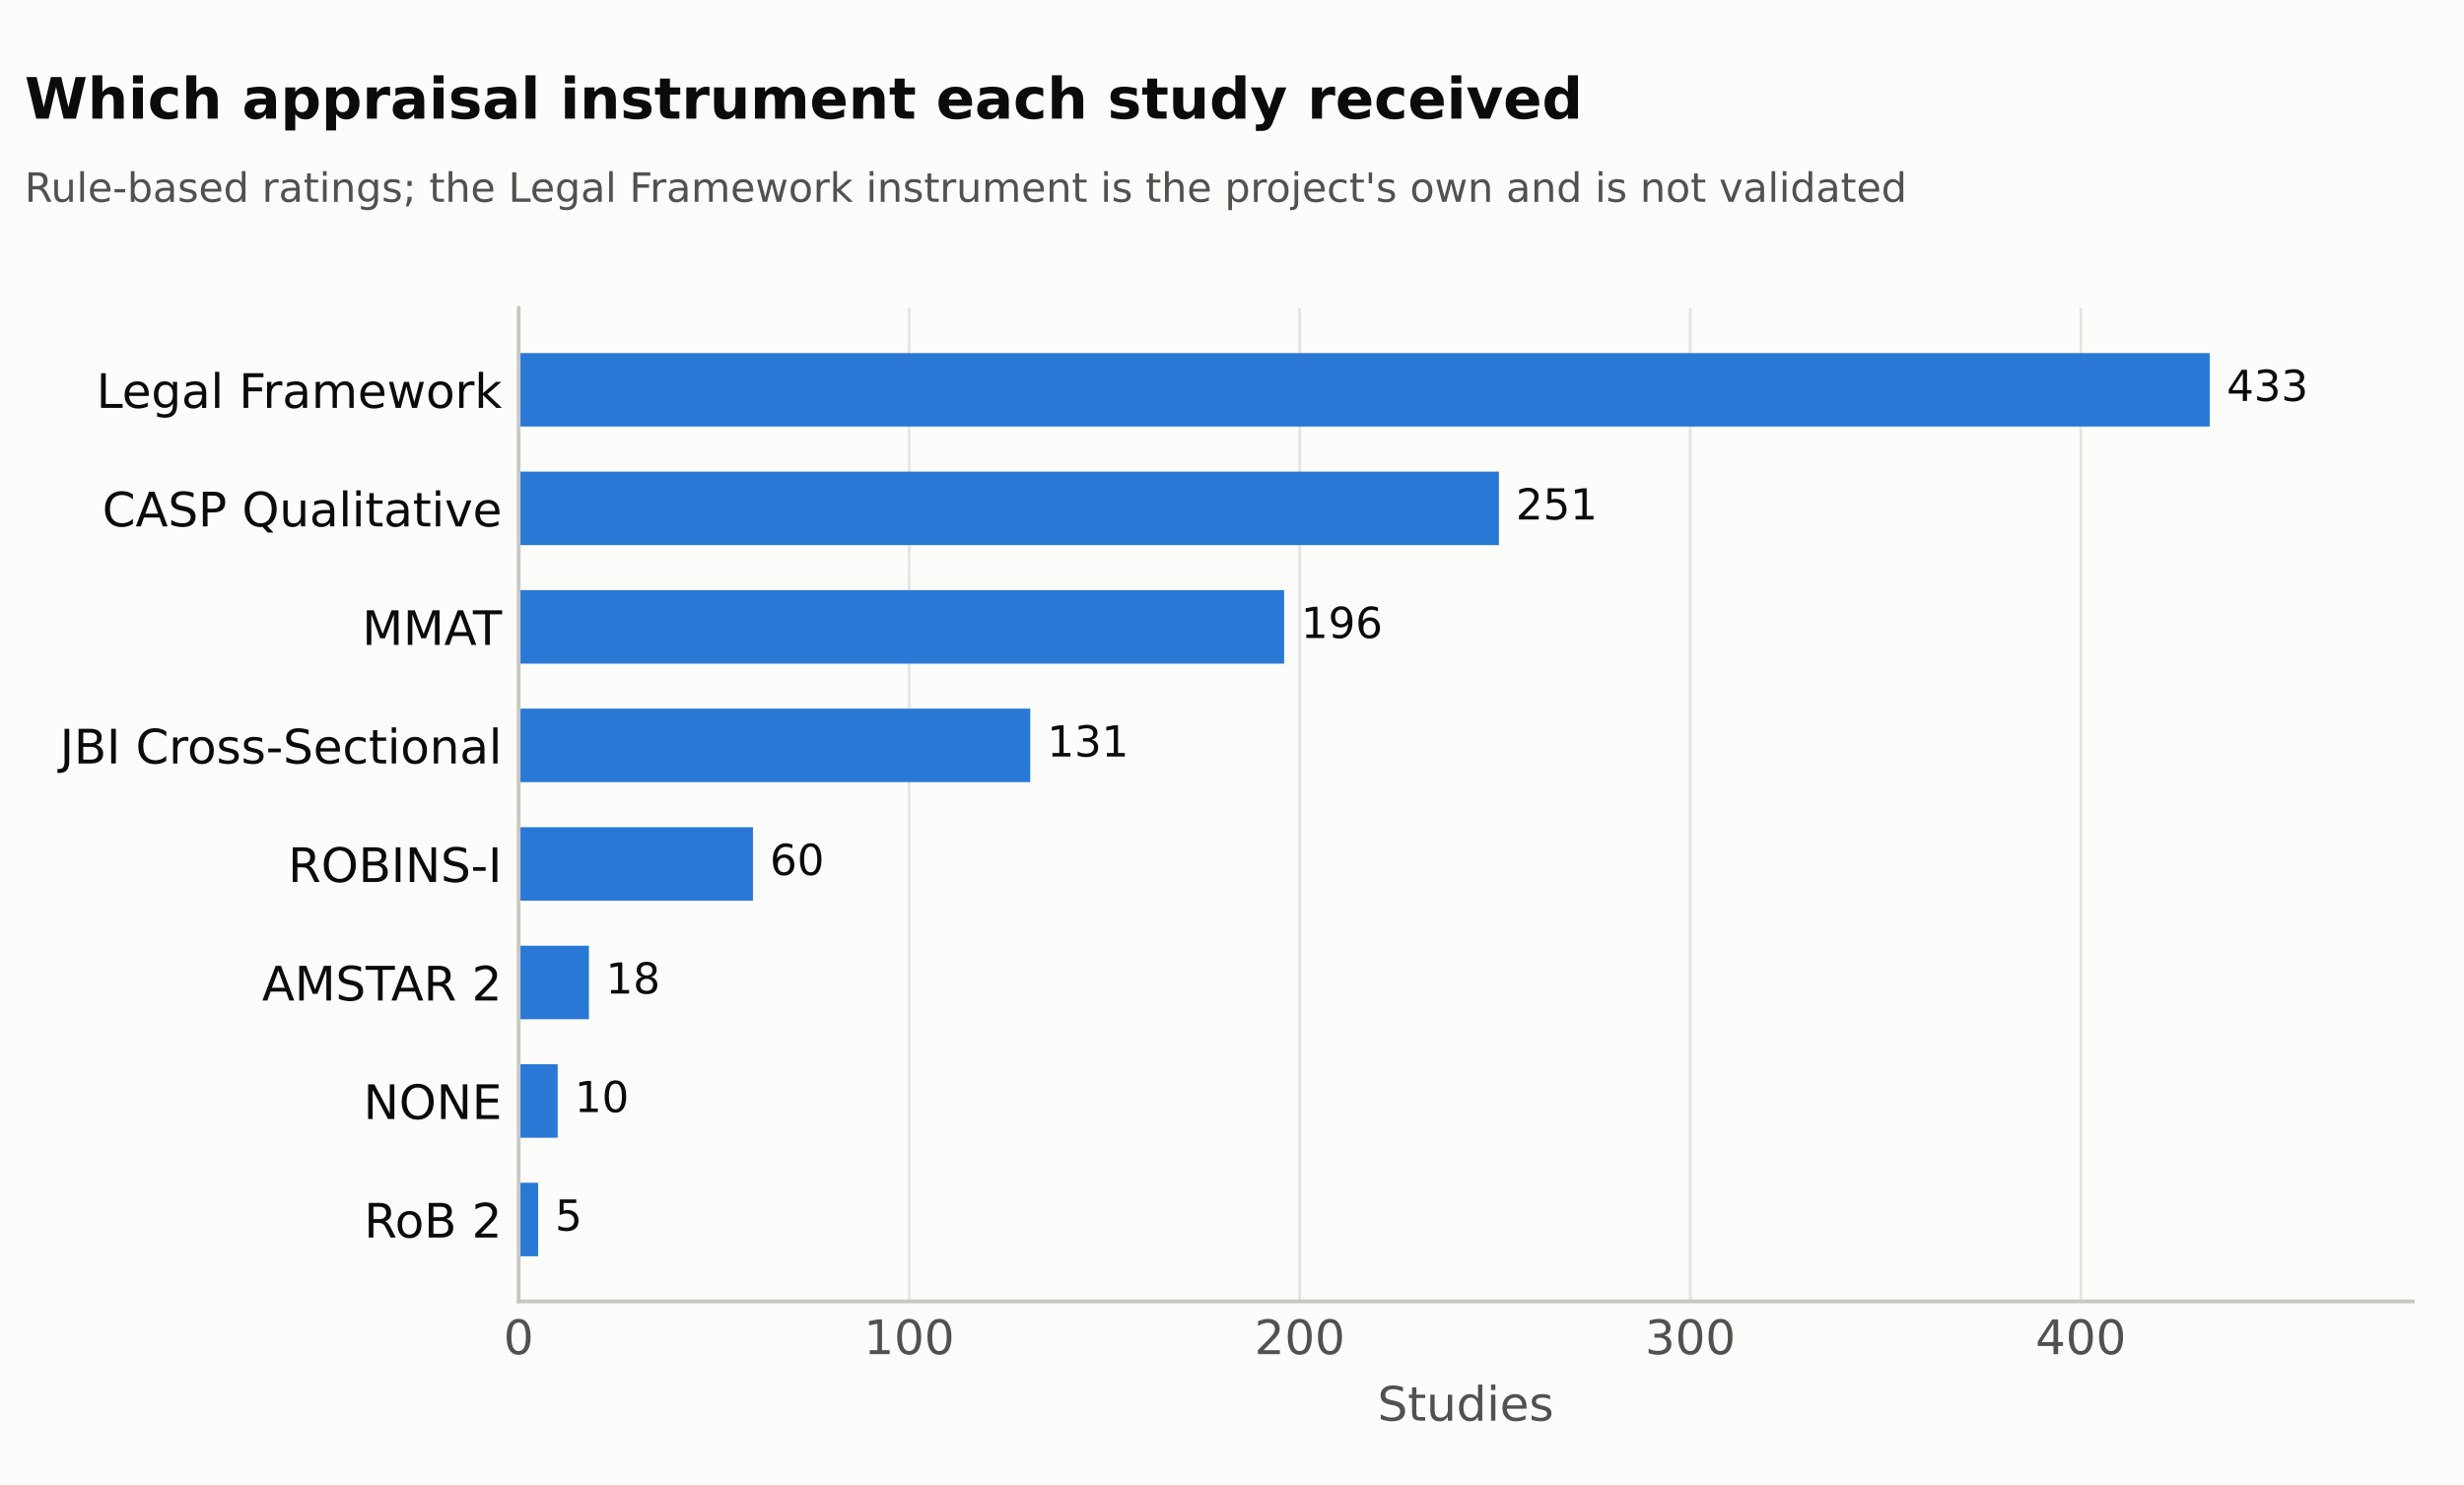
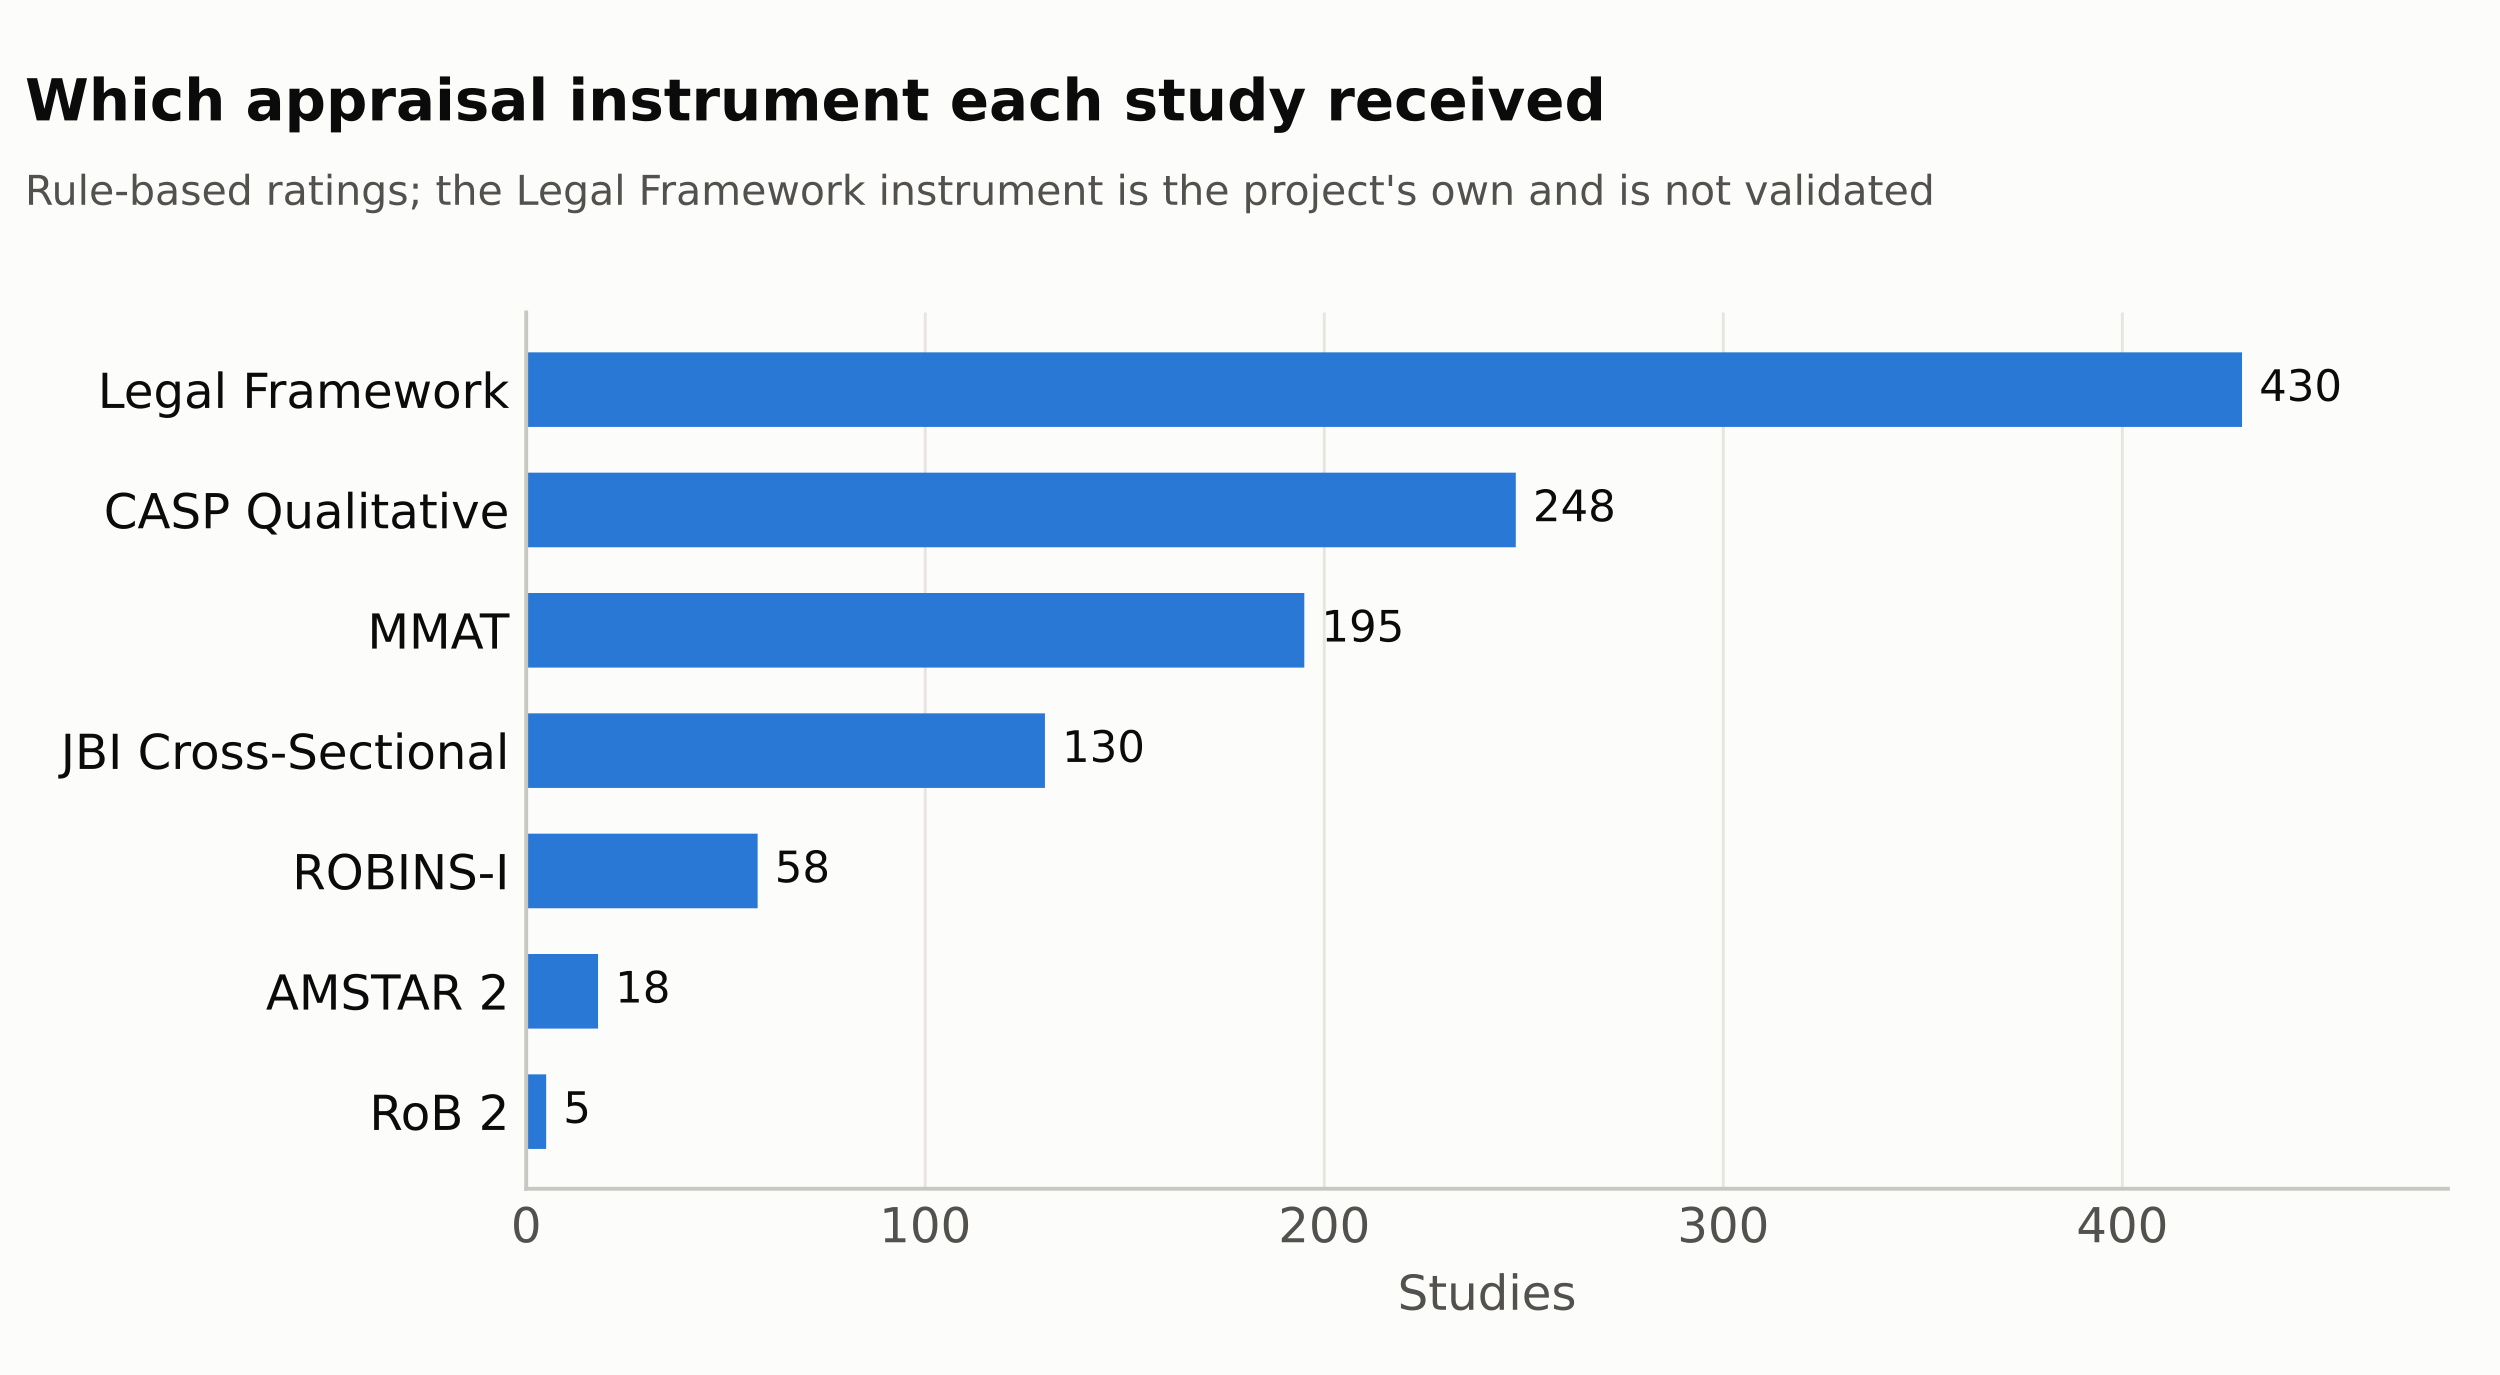
- <svg xmlns="http://www.w3.org/2000/svg" width="518.4pt" height="312.48pt" viewBox="0 0 518.4 312.48" version="1.1">
+ <svg xmlns="http://www.w3.org/2000/svg" width="518.4pt" height="285.12pt" viewBox="0 0 518.4 285.12" version="1.1">
  <defs>
    <style type="text/css">*{stroke-linejoin: round; stroke-linecap: butt}</style>
  </defs>
  <g id="figure_1">
    <g id="patch_1">
-       <path d="M 0 312.48  L 518.4 312.48  L 518.4 0  L 0 0  z " style="fill: #fcfcfb" />
+       <path d="M 0 285.12  L 518.4 285.12  L 518.4 0  L 0 0  z " style="fill: #fcfcfb" />
    </g>
    <g id="axes_1">
      <g id="patch_2">
-         <path d="M 109.115 273.858  L 507.6 273.858  L 507.6 64.8  L 109.115 64.8  z " style="fill: #fcfcfb" />
+         <path d="M 109.115 246.498  L 507.6 246.498  L 507.6 64.8  L 109.115 64.8  z " style="fill: #fcfcfb" />
      </g>
      <g id="matplotlib.axis_1">
        <g id="xtick_1">
          <g id="line2d_1">
-             <path d="M 109.115 273.858  L 109.115 64.8  " clip-path="url(#pb1f1227d35)" style="fill: none; stroke: #e6e5e0; stroke-width: 0.6; stroke-linecap: square" />
+             <path d="M 109.115 246.498  L 109.115 64.8  " clip-path="url(#p6c884c5d74)" style="fill: none; stroke: #e6e5e0; stroke-width: 0.6; stroke-linecap: square" />
          </g>
          <g id="line2d_2" />
          <g id="text_1">
-             <text style="font-size: 10px; font-family: 'DejaVu Sans', 'Bitstream Vera Sans', 'Computer Modern Sans Serif', 'Lucida Grande', 'Verdana', 'Geneva', 'Lucid', 'Arial', 'Helvetica', 'Avant Garde', sans-serif; text-anchor: middle; fill: #52514e" x="109.115" y="284.955" transform="rotate(-0 109.115 284.9553)">0</text>
+             <text style="font-size: 10px; font-family: 'DejaVu Sans', 'Bitstream Vera Sans', 'Computer Modern Sans Serif', 'Lucida Grande', 'Verdana', 'Geneva', 'Lucid', 'Arial', 'Helvetica', 'Avant Garde', sans-serif; text-anchor: middle; fill: #52514e" x="109.115" y="257.595" transform="rotate(-0 109.115 257.5953)">0</text>
          </g>
        </g>
        <g id="xtick_2">
          <g id="line2d_3">
-             <path d="M 191.284 273.858  L 191.284 64.8  " clip-path="url(#pb1f1227d35)" style="fill: none; stroke: #e6e5e0; stroke-width: 0.6; stroke-linecap: square" />
+             <path d="M 191.857 246.498  L 191.857 64.8  " clip-path="url(#p6c884c5d74)" style="fill: none; stroke: #e6e5e0; stroke-width: 0.6; stroke-linecap: square" />
          </g>
          <g id="line2d_4" />
          <g id="text_2">
-             <text style="font-size: 10px; font-family: 'DejaVu Sans', 'Bitstream Vera Sans', 'Computer Modern Sans Serif', 'Lucida Grande', 'Verdana', 'Geneva', 'Lucid', 'Arial', 'Helvetica', 'Avant Garde', sans-serif; text-anchor: middle; fill: #52514e" x="191.284" y="284.955" transform="rotate(-0 191.2836 284.9553)">100</text>
+             <text style="font-size: 10px; font-family: 'DejaVu Sans', 'Bitstream Vera Sans', 'Computer Modern Sans Serif', 'Lucida Grande', 'Verdana', 'Geneva', 'Lucid', 'Arial', 'Helvetica', 'Avant Garde', sans-serif; text-anchor: middle; fill: #52514e" x="191.857" y="257.595" transform="rotate(-0 191.8569 257.5953)">100</text>
          </g>
        </g>
        <g id="xtick_3">
          <g id="line2d_5">
-             <path d="M 273.452 273.858  L 273.452 64.8  " clip-path="url(#pb1f1227d35)" style="fill: none; stroke: #e6e5e0; stroke-width: 0.6; stroke-linecap: square" />
+             <path d="M 274.599 246.498  L 274.599 64.8  " clip-path="url(#p6c884c5d74)" style="fill: none; stroke: #e6e5e0; stroke-width: 0.6; stroke-linecap: square" />
          </g>
          <g id="line2d_6" />
          <g id="text_3">
-             <text style="font-size: 10px; font-family: 'DejaVu Sans', 'Bitstream Vera Sans', 'Computer Modern Sans Serif', 'Lucida Grande', 'Verdana', 'Geneva', 'Lucid', 'Arial', 'Helvetica', 'Avant Garde', sans-serif; text-anchor: middle; fill: #52514e" x="273.452" y="284.955" transform="rotate(-0 273.4523 284.9553)">200</text>
+             <text style="font-size: 10px; font-family: 'DejaVu Sans', 'Bitstream Vera Sans', 'Computer Modern Sans Serif', 'Lucida Grande', 'Verdana', 'Geneva', 'Lucid', 'Arial', 'Helvetica', 'Avant Garde', sans-serif; text-anchor: middle; fill: #52514e" x="274.599" y="257.595" transform="rotate(-0 274.5988 257.5953)">200</text>
          </g>
        </g>
        <g id="xtick_4">
          <g id="line2d_7">
-             <path d="M 355.621 273.858  L 355.621 64.8  " clip-path="url(#pb1f1227d35)" style="fill: none; stroke: #e6e5e0; stroke-width: 0.6; stroke-linecap: square" />
+             <path d="M 357.341 246.498  L 357.341 64.8  " clip-path="url(#p6c884c5d74)" style="fill: none; stroke: #e6e5e0; stroke-width: 0.6; stroke-linecap: square" />
          </g>
          <g id="line2d_8" />
          <g id="text_4">
-             <text style="font-size: 10px; font-family: 'DejaVu Sans', 'Bitstream Vera Sans', 'Computer Modern Sans Serif', 'Lucida Grande', 'Verdana', 'Geneva', 'Lucid', 'Arial', 'Helvetica', 'Avant Garde', sans-serif; text-anchor: middle; fill: #52514e" x="355.621" y="284.955" transform="rotate(-0 355.6209 284.9553)">300</text>
+             <text style="font-size: 10px; font-family: 'DejaVu Sans', 'Bitstream Vera Sans', 'Computer Modern Sans Serif', 'Lucida Grande', 'Verdana', 'Geneva', 'Lucid', 'Arial', 'Helvetica', 'Avant Garde', sans-serif; text-anchor: middle; fill: #52514e" x="357.341" y="257.595" transform="rotate(-0 357.3407 257.5953)">300</text>
          </g>
        </g>
        <g id="xtick_5">
          <g id="line2d_9">
-             <path d="M 437.79 273.858  L 437.79 64.8  " clip-path="url(#pb1f1227d35)" style="fill: none; stroke: #e6e5e0; stroke-width: 0.6; stroke-linecap: square" />
+             <path d="M 440.083 246.498  L 440.083 64.8  " clip-path="url(#p6c884c5d74)" style="fill: none; stroke: #e6e5e0; stroke-width: 0.6; stroke-linecap: square" />
          </g>
          <g id="line2d_10" />
          <g id="text_5">
-             <text style="font-size: 10px; font-family: 'DejaVu Sans', 'Bitstream Vera Sans', 'Computer Modern Sans Serif', 'Lucida Grande', 'Verdana', 'Geneva', 'Lucid', 'Arial', 'Helvetica', 'Avant Garde', sans-serif; text-anchor: middle; fill: #52514e" x="437.79" y="284.955" transform="rotate(-0 437.7895 284.9553)">400</text>
+             <text style="font-size: 10px; font-family: 'DejaVu Sans', 'Bitstream Vera Sans', 'Computer Modern Sans Serif', 'Lucida Grande', 'Verdana', 'Geneva', 'Lucid', 'Arial', 'Helvetica', 'Avant Garde', sans-serif; text-anchor: middle; fill: #52514e" x="440.083" y="257.595" transform="rotate(-0 440.0826 257.5953)">400</text>
          </g>
        </g>
        <g id="text_6">
-           <text style="font-size: 10px; font-family: 'DejaVu Sans', 'Bitstream Vera Sans', 'Computer Modern Sans Serif', 'Lucida Grande', 'Verdana', 'Geneva', 'Lucid', 'Arial', 'Helvetica', 'Avant Garde', sans-serif; text-anchor: middle; fill: #52514e" x="308.358" y="298.956" transform="rotate(-0 308.3575 298.9561)">Studies</text>
+           <text style="font-size: 10px; font-family: 'DejaVu Sans', 'Bitstream Vera Sans', 'Computer Modern Sans Serif', 'Lucida Grande', 'Verdana', 'Geneva', 'Lucid', 'Arial', 'Helvetica', 'Avant Garde', sans-serif; text-anchor: middle; fill: #52514e" x="308.358" y="271.596" transform="rotate(-0 308.3575 271.5961)">Studies</text>
        </g>
      </g>
      <g id="matplotlib.axis_2">
        <g id="ytick_1">
          <g id="line2d_11" />
          <g id="text_7">
-             <text style="font-size: 10px; font-family: 'DejaVu Sans', 'Bitstream Vera Sans', 'Computer Modern Sans Serif', 'Lucida Grande', 'Verdana', 'Geneva', 'Lucid', 'Arial', 'Helvetica', 'Avant Garde', sans-serif; text-anchor: end; fill: #0b0b0b" x="105.615" y="85.834" transform="rotate(-0 105.615 85.83363)">Legal Framework</text>
+             <text style="font-size: 10px; font-family: 'DejaVu Sans', 'Bitstream Vera Sans', 'Computer Modern Sans Serif', 'Lucida Grande', 'Verdana', 'Geneva', 'Lucid', 'Arial', 'Helvetica', 'Avant Garde', sans-serif; text-anchor: end; fill: #0b0b0b" x="105.615" y="84.593" transform="rotate(-0 105.615 84.5932)">Legal Framework</text>
          </g>
        </g>
        <g id="ytick_2">
          <g id="line2d_12" />
          <g id="text_8">
-             <text style="font-size: 10px; font-family: 'DejaVu Sans', 'Bitstream Vera Sans', 'Computer Modern Sans Serif', 'Lucida Grande', 'Verdana', 'Geneva', 'Lucid', 'Arial', 'Helvetica', 'Avant Garde', sans-serif; text-anchor: end; fill: #0b0b0b" x="105.615" y="110.775" transform="rotate(-0 105.615 110.7749)">CASP Qualitative</text>
+             <text style="font-size: 10px; font-family: 'DejaVu Sans', 'Bitstream Vera Sans', 'Computer Modern Sans Serif', 'Lucida Grande', 'Verdana', 'Geneva', 'Lucid', 'Arial', 'Helvetica', 'Avant Garde', sans-serif; text-anchor: end; fill: #0b0b0b" x="105.615" y="109.545" transform="rotate(-0 105.615 109.5448)">CASP Qualitative</text>
          </g>
        </g>
        <g id="ytick_3">
          <g id="line2d_13" />
          <g id="text_9">
-             <text style="font-size: 10px; font-family: 'DejaVu Sans', 'Bitstream Vera Sans', 'Computer Modern Sans Serif', 'Lucida Grande', 'Verdana', 'Geneva', 'Lucid', 'Arial', 'Helvetica', 'Avant Garde', sans-serif; text-anchor: end; fill: #0b0b0b" x="105.615" y="135.716" transform="rotate(-0 105.615 135.7158)">MMAT</text>
+             <text style="font-size: 10px; font-family: 'DejaVu Sans', 'Bitstream Vera Sans', 'Computer Modern Sans Serif', 'Lucida Grande', 'Verdana', 'Geneva', 'Lucid', 'Arial', 'Helvetica', 'Avant Garde', sans-serif; text-anchor: end; fill: #0b0b0b" x="105.615" y="134.496" transform="rotate(-0 105.615 134.496)">MMAT</text>
          </g>
        </g>
        <g id="ytick_4">
          <g id="line2d_14" />
          <g id="text_10">
-             <text style="font-size: 10px; font-family: 'DejaVu Sans', 'Bitstream Vera Sans', 'Computer Modern Sans Serif', 'Lucida Grande', 'Verdana', 'Geneva', 'Lucid', 'Arial', 'Helvetica', 'Avant Garde', sans-serif; text-anchor: end; fill: #0b0b0b" x="105.615" y="160.657" transform="rotate(-0 105.615 160.6574)">JBI Cross-Sectional</text>
+             <text style="font-size: 10px; font-family: 'DejaVu Sans', 'Bitstream Vera Sans', 'Computer Modern Sans Serif', 'Lucida Grande', 'Verdana', 'Geneva', 'Lucid', 'Arial', 'Helvetica', 'Avant Garde', sans-serif; text-anchor: end; fill: #0b0b0b" x="105.615" y="159.448" transform="rotate(-0 105.615 159.448)">JBI Cross-Sectional</text>
          </g>
        </g>
        <g id="ytick_5">
          <g id="line2d_15" />
          <g id="text_11">
-             <text style="font-size: 10px; font-family: 'DejaVu Sans', 'Bitstream Vera Sans', 'Computer Modern Sans Serif', 'Lucida Grande', 'Verdana', 'Geneva', 'Lucid', 'Arial', 'Helvetica', 'Avant Garde', sans-serif; text-anchor: end; fill: #0b0b0b" x="105.615" y="185.598" transform="rotate(-0 105.615 185.5983)">ROBINS-I</text>
+             <text style="font-size: 10px; font-family: 'DejaVu Sans', 'Bitstream Vera Sans', 'Computer Modern Sans Serif', 'Lucida Grande', 'Verdana', 'Geneva', 'Lucid', 'Arial', 'Helvetica', 'Avant Garde', sans-serif; text-anchor: end; fill: #0b0b0b" x="105.615" y="184.399" transform="rotate(-0 105.615 184.3993)">ROBINS-I</text>
          </g>
        </g>
        <g id="ytick_6">
          <g id="line2d_16" />
          <g id="text_12">
-             <text style="font-size: 10px; font-family: 'DejaVu Sans', 'Bitstream Vera Sans', 'Computer Modern Sans Serif', 'Lucida Grande', 'Verdana', 'Geneva', 'Lucid', 'Arial', 'Helvetica', 'Avant Garde', sans-serif; text-anchor: end; fill: #0b0b0b" x="105.615" y="210.54" transform="rotate(-0 105.615 210.5395)">AMSTAR 2</text>
+             <text style="font-size: 10px; font-family: 'DejaVu Sans', 'Bitstream Vera Sans', 'Computer Modern Sans Serif', 'Lucida Grande', 'Verdana', 'Geneva', 'Lucid', 'Arial', 'Helvetica', 'Avant Garde', sans-serif; text-anchor: end; fill: #0b0b0b" x="105.615" y="209.351" transform="rotate(-0 105.615 209.3509)">AMSTAR 2</text>
          </g>
        </g>
        <g id="ytick_7">
          <g id="line2d_17" />
          <g id="text_13">
-             <text style="font-size: 10px; font-family: 'DejaVu Sans', 'Bitstream Vera Sans', 'Computer Modern Sans Serif', 'Lucida Grande', 'Verdana', 'Geneva', 'Lucid', 'Arial', 'Helvetica', 'Avant Garde', sans-serif; text-anchor: end; fill: #0b0b0b" x="105.615" y="235.481" transform="rotate(-0 105.615 235.4808)">NONE</text>
-           </g>
-         </g>
-         <g id="ytick_8">
-           <g id="line2d_18" />
-           <g id="text_14">
-             <text style="font-size: 10px; font-family: 'DejaVu Sans', 'Bitstream Vera Sans', 'Computer Modern Sans Serif', 'Lucida Grande', 'Verdana', 'Geneva', 'Lucid', 'Arial', 'Helvetica', 'Avant Garde', sans-serif; text-anchor: end; fill: #0b0b0b" x="105.615" y="260.422" transform="rotate(-0 105.615 260.4221)">RoB 2</text>
+             <text style="font-size: 10px; font-family: 'DejaVu Sans', 'Bitstream Vera Sans', 'Computer Modern Sans Serif', 'Lucida Grande', 'Verdana', 'Geneva', 'Lucid', 'Arial', 'Helvetica', 'Avant Garde', sans-serif; text-anchor: end; fill: #0b0b0b" x="105.615" y="234.303" transform="rotate(-0 105.615 234.3025)">RoB 2</text>
          </g>
        </g>
      </g>
      <g id="patch_3">
-         <path d="M 109.115 74.303  L 464.905 74.303  L 464.905 89.766  L 109.115 89.766  z " clip-path="url(#pb1f1227d35)" style="fill: #2a78d6" />
+         <path d="M 109.115 73.059  L 464.905 73.059  L 464.905 88.529  L 109.115 88.529  z " clip-path="url(#p6c884c5d74)" style="fill: #2a78d6" />
      </g>
      <g id="patch_4">
-         <path d="M 109.115 99.244  L 315.358 99.244  L 315.358 114.707  L 109.115 114.707  z " clip-path="url(#pb1f1227d35)" style="fill: #2a78d6" />
+         <path d="M 109.115 98.011  L 314.315 98.011  L 314.315 113.481  L 109.115 113.481  z " clip-path="url(#p6c884c5d74)" style="fill: #2a78d6" />
      </g>
      <g id="patch_5">
-         <path d="M 109.115 124.185  L 270.166 124.185  L 270.166 139.649  L 109.115 139.649  z " clip-path="url(#pb1f1227d35)" style="fill: #2a78d6" />
+         <path d="M 109.115 122.962  L 270.462 122.962  L 270.462 138.432  L 109.115 138.432  z " clip-path="url(#p6c884c5d74)" style="fill: #2a78d6" />
      </g>
      <g id="patch_6">
-         <path d="M 109.115 149.126  L 216.756 149.126  L 216.756 164.59  L 109.115 164.59  z " clip-path="url(#pb1f1227d35)" style="fill: #2a78d6" />
+         <path d="M 109.115 147.914  L 216.679 147.914  L 216.679 163.384  L 109.115 163.384  z " clip-path="url(#p6c884c5d74)" style="fill: #2a78d6" />
      </g>
      <g id="patch_7">
-         <path d="M 109.115 174.068  L 158.416 174.068  L 158.416 189.531  L 109.115 189.531  z " clip-path="url(#pb1f1227d35)" style="fill: #2a78d6" />
+         <path d="M 109.115 172.865  L 157.105 172.865  L 157.105 188.335  L 109.115 188.335  z " clip-path="url(#p6c884c5d74)" style="fill: #2a78d6" />
      </g>
      <g id="patch_8">
-         <path d="M 109.115 199.009  L 123.905 199.009  L 123.905 214.473  L 109.115 214.473  z " clip-path="url(#pb1f1227d35)" style="fill: #2a78d6" />
+         <path d="M 109.115 197.817  L 124.009 197.817  L 124.009 213.287  L 109.115 213.287  z " clip-path="url(#p6c884c5d74)" style="fill: #2a78d6" />
      </g>
      <g id="patch_9">
-         <path d="M 109.115 223.95  L 117.332 223.95  L 117.332 239.414  L 109.115 239.414  z " clip-path="url(#pb1f1227d35)" style="fill: #2a78d6" />
+         <path d="M 109.115 222.769  L 113.252 222.769  L 113.252 238.239  L 109.115 238.239  z " clip-path="url(#p6c884c5d74)" style="fill: #2a78d6" />
      </g>
      <g id="patch_10">
-         <path d="M 109.115 248.891  L 113.223 248.891  L 113.223 264.355  L 109.115 264.355  z " clip-path="url(#pb1f1227d35)" style="fill: #2a78d6" />
+         <path d="M 109.115 246.498  L 109.115 64.8  " style="fill: none; stroke: #c8c7c1; stroke-width: 0.8; stroke-linejoin: miter; stroke-linecap: square" />
      </g>
      <g id="patch_11">
-         <path d="M 109.115 273.858  L 109.115 64.8  " style="fill: none; stroke: #c8c7c1; stroke-width: 0.8; stroke-linejoin: miter; stroke-linecap: square" />
+         <path d="M 109.115 246.498  L 507.6 246.498  " style="fill: none; stroke: #c8c7c1; stroke-width: 0.8; stroke-linejoin: miter; stroke-linecap: square" />
      </g>
-       <g id="patch_12">
-         <path d="M 109.115 273.858  L 507.6 273.858  " style="fill: none; stroke: #c8c7c1; stroke-width: 0.8; stroke-linejoin: miter; stroke-linecap: square" />
+       <g id="text_14">
+         <text style="font-size: 9px; font-family: 'DejaVu Sans', 'Bitstream Vera Sans', 'Computer Modern Sans Serif', 'Lucida Grande', 'Verdana', 'Geneva', 'Lucid', 'Arial', 'Helvetica', 'Avant Garde', sans-serif; text-anchor: start; fill: #0b0b0b" x="468.463" y="83.132" transform="rotate(-0 468.4631 83.13187)">430</text>
      </g>
      <g id="text_15">
-         <text style="font-size: 9px; font-family: 'DejaVu Sans', 'Bitstream Vera Sans', 'Computer Modern Sans Serif', 'Lucida Grande', 'Verdana', 'Geneva', 'Lucid', 'Arial', 'Helvetica', 'Avant Garde', sans-serif; text-anchor: start; fill: #0b0b0b" x="468.463" y="84.372" transform="rotate(-0 468.4631 84.3723)">433</text>
+         <text style="font-size: 9px; font-family: 'DejaVu Sans', 'Bitstream Vera Sans', 'Computer Modern Sans Serif', 'Lucida Grande', 'Verdana', 'Geneva', 'Lucid', 'Arial', 'Helvetica', 'Avant Garde', sans-serif; text-anchor: start; fill: #0b0b0b" x="317.873" y="108.083" transform="rotate(-0 317.8728 108.0835)">248</text>
      </g>
      <g id="text_16">
-         <text style="font-size: 9px; font-family: 'DejaVu Sans', 'Bitstream Vera Sans', 'Computer Modern Sans Serif', 'Lucida Grande', 'Verdana', 'Geneva', 'Lucid', 'Arial', 'Helvetica', 'Avant Garde', sans-serif; text-anchor: start; fill: #0b0b0b" x="318.916" y="109.314" transform="rotate(-0 318.9162 109.3136)">251</text>
+         <text style="font-size: 9px; font-family: 'DejaVu Sans', 'Bitstream Vera Sans', 'Computer Modern Sans Serif', 'Lucida Grande', 'Verdana', 'Geneva', 'Lucid', 'Arial', 'Helvetica', 'Avant Garde', sans-serif; text-anchor: start; fill: #0b0b0b" x="274.02" y="133.035" transform="rotate(-0 274.0196 133.0351)">195</text>
      </g>
      <g id="text_17">
-         <text style="font-size: 9px; font-family: 'DejaVu Sans', 'Bitstream Vera Sans', 'Computer Modern Sans Serif', 'Lucida Grande', 'Verdana', 'Geneva', 'Lucid', 'Arial', 'Helvetica', 'Avant Garde', sans-serif; text-anchor: start; fill: #0b0b0b" x="273.723" y="134.255" transform="rotate(-0 273.7234 134.2548)">196</text>
+         <text style="font-size: 9px; font-family: 'DejaVu Sans', 'Bitstream Vera Sans', 'Computer Modern Sans Serif', 'Lucida Grande', 'Verdana', 'Geneva', 'Lucid', 'Arial', 'Helvetica', 'Avant Garde', sans-serif; text-anchor: start; fill: #0b0b0b" x="220.237" y="157.987" transform="rotate(-0 220.2374 157.9867)">130</text>
      </g>
      <g id="text_18">
-         <text style="font-size: 9px; font-family: 'DejaVu Sans', 'Bitstream Vera Sans', 'Computer Modern Sans Serif', 'Lucida Grande', 'Verdana', 'Geneva', 'Lucid', 'Arial', 'Helvetica', 'Avant Garde', sans-serif; text-anchor: start; fill: #0b0b0b" x="220.314" y="159.196" transform="rotate(-0 220.3138 159.1961)">131</text>
+         <text style="font-size: 9px; font-family: 'DejaVu Sans', 'Bitstream Vera Sans', 'Computer Modern Sans Serif', 'Lucida Grande', 'Verdana', 'Geneva', 'Lucid', 'Arial', 'Helvetica', 'Avant Garde', sans-serif; text-anchor: start; fill: #0b0b0b" x="160.663" y="182.938" transform="rotate(-0 160.6632 182.9383)">58</text>
      </g>
      <g id="text_19">
-         <text style="font-size: 9px; font-family: 'DejaVu Sans', 'Bitstream Vera Sans', 'Computer Modern Sans Serif', 'Lucida Grande', 'Verdana', 'Geneva', 'Lucid', 'Arial', 'Helvetica', 'Avant Garde', sans-serif; text-anchor: start; fill: #0b0b0b" x="161.974" y="184.137" transform="rotate(-0 161.9741 184.1373)">60</text>
+         <text style="font-size: 9px; font-family: 'DejaVu Sans', 'Bitstream Vera Sans', 'Computer Modern Sans Serif', 'Lucida Grande', 'Verdana', 'Geneva', 'Lucid', 'Arial', 'Helvetica', 'Avant Garde', sans-serif; text-anchor: start; fill: #0b0b0b" x="127.566" y="207.89" transform="rotate(-0 127.5664 207.8899)">18</text>
      </g>
      <g id="text_20">
-         <text style="font-size: 9px; font-family: 'DejaVu Sans', 'Bitstream Vera Sans', 'Computer Modern Sans Serif', 'Lucida Grande', 'Verdana', 'Geneva', 'Lucid', 'Arial', 'Helvetica', 'Avant Garde', sans-serif; text-anchor: start; fill: #0b0b0b" x="127.463" y="209.079" transform="rotate(-0 127.4633 209.0786)">18</text>
-       </g>
-       <g id="text_21">
-         <text style="font-size: 9px; font-family: 'DejaVu Sans', 'Bitstream Vera Sans', 'Computer Modern Sans Serif', 'Lucida Grande', 'Verdana', 'Geneva', 'Lucid', 'Arial', 'Helvetica', 'Avant Garde', sans-serif; text-anchor: start; fill: #0b0b0b" x="120.89" y="234.02" transform="rotate(-0 120.8898 234.0199)">10</text>
-       </g>
-       <g id="text_22">
-         <text style="font-size: 9px; font-family: 'DejaVu Sans', 'Bitstream Vera Sans', 'Computer Modern Sans Serif', 'Lucida Grande', 'Verdana', 'Geneva', 'Lucid', 'Arial', 'Helvetica', 'Avant Garde', sans-serif; text-anchor: start; fill: #0b0b0b" x="116.781" y="258.961" transform="rotate(-0 116.7813 258.9611)">5</text>
+         <text style="font-size: 9px; font-family: 'DejaVu Sans', 'Bitstream Vera Sans', 'Computer Modern Sans Serif', 'Lucida Grande', 'Verdana', 'Geneva', 'Lucid', 'Arial', 'Helvetica', 'Avant Garde', sans-serif; text-anchor: start; fill: #0b0b0b" x="116.81" y="232.842" transform="rotate(-0 116.81 232.8416)">5</text>
      </g>
    </g>
-     <g id="text_23">
+     <g id="text_21">
      <text style="font-weight: 700; font-size: 12px; font-family: 'DejaVu Sans', 'Bitstream Vera Sans', 'Computer Modern Sans Serif', 'Lucida Grande', 'Verdana', 'Geneva', 'Lucid', 'Arial', 'Helvetica', 'Avant Garde', sans-serif; text-anchor: start; fill: #0b0b0b" x="5.184" y="24.958" transform="rotate(-0 5.184 24.95812)">Which appraisal instrument each study received</text>
    </g>
-     <g id="text_24">
+     <g id="text_22">
      <text style="font-size: 8.5px; font-family: 'DejaVu Sans', 'Bitstream Vera Sans', 'Computer Modern Sans Serif', 'Lucida Grande', 'Verdana', 'Geneva', 'Lucid', 'Arial', 'Helvetica', 'Avant Garde', sans-serif; text-anchor: start; fill: #52514e" x="5.184" y="42.459" transform="rotate(-0 5.184 42.45867)">Rule-based ratings; the Legal Framework instrument is the project's own and is not validated</text>
    </g>
  </g>
  <defs>
-     <clipPath id="pb1f1227d35">
-       <rect x="109.115" y="64.8" width="398.485" height="209.058" />
+     <clipPath id="p6c884c5d74">
+       <rect x="109.115" y="64.8" width="398.485" height="181.698" />
    </clipPath>
  </defs>
</svg>
